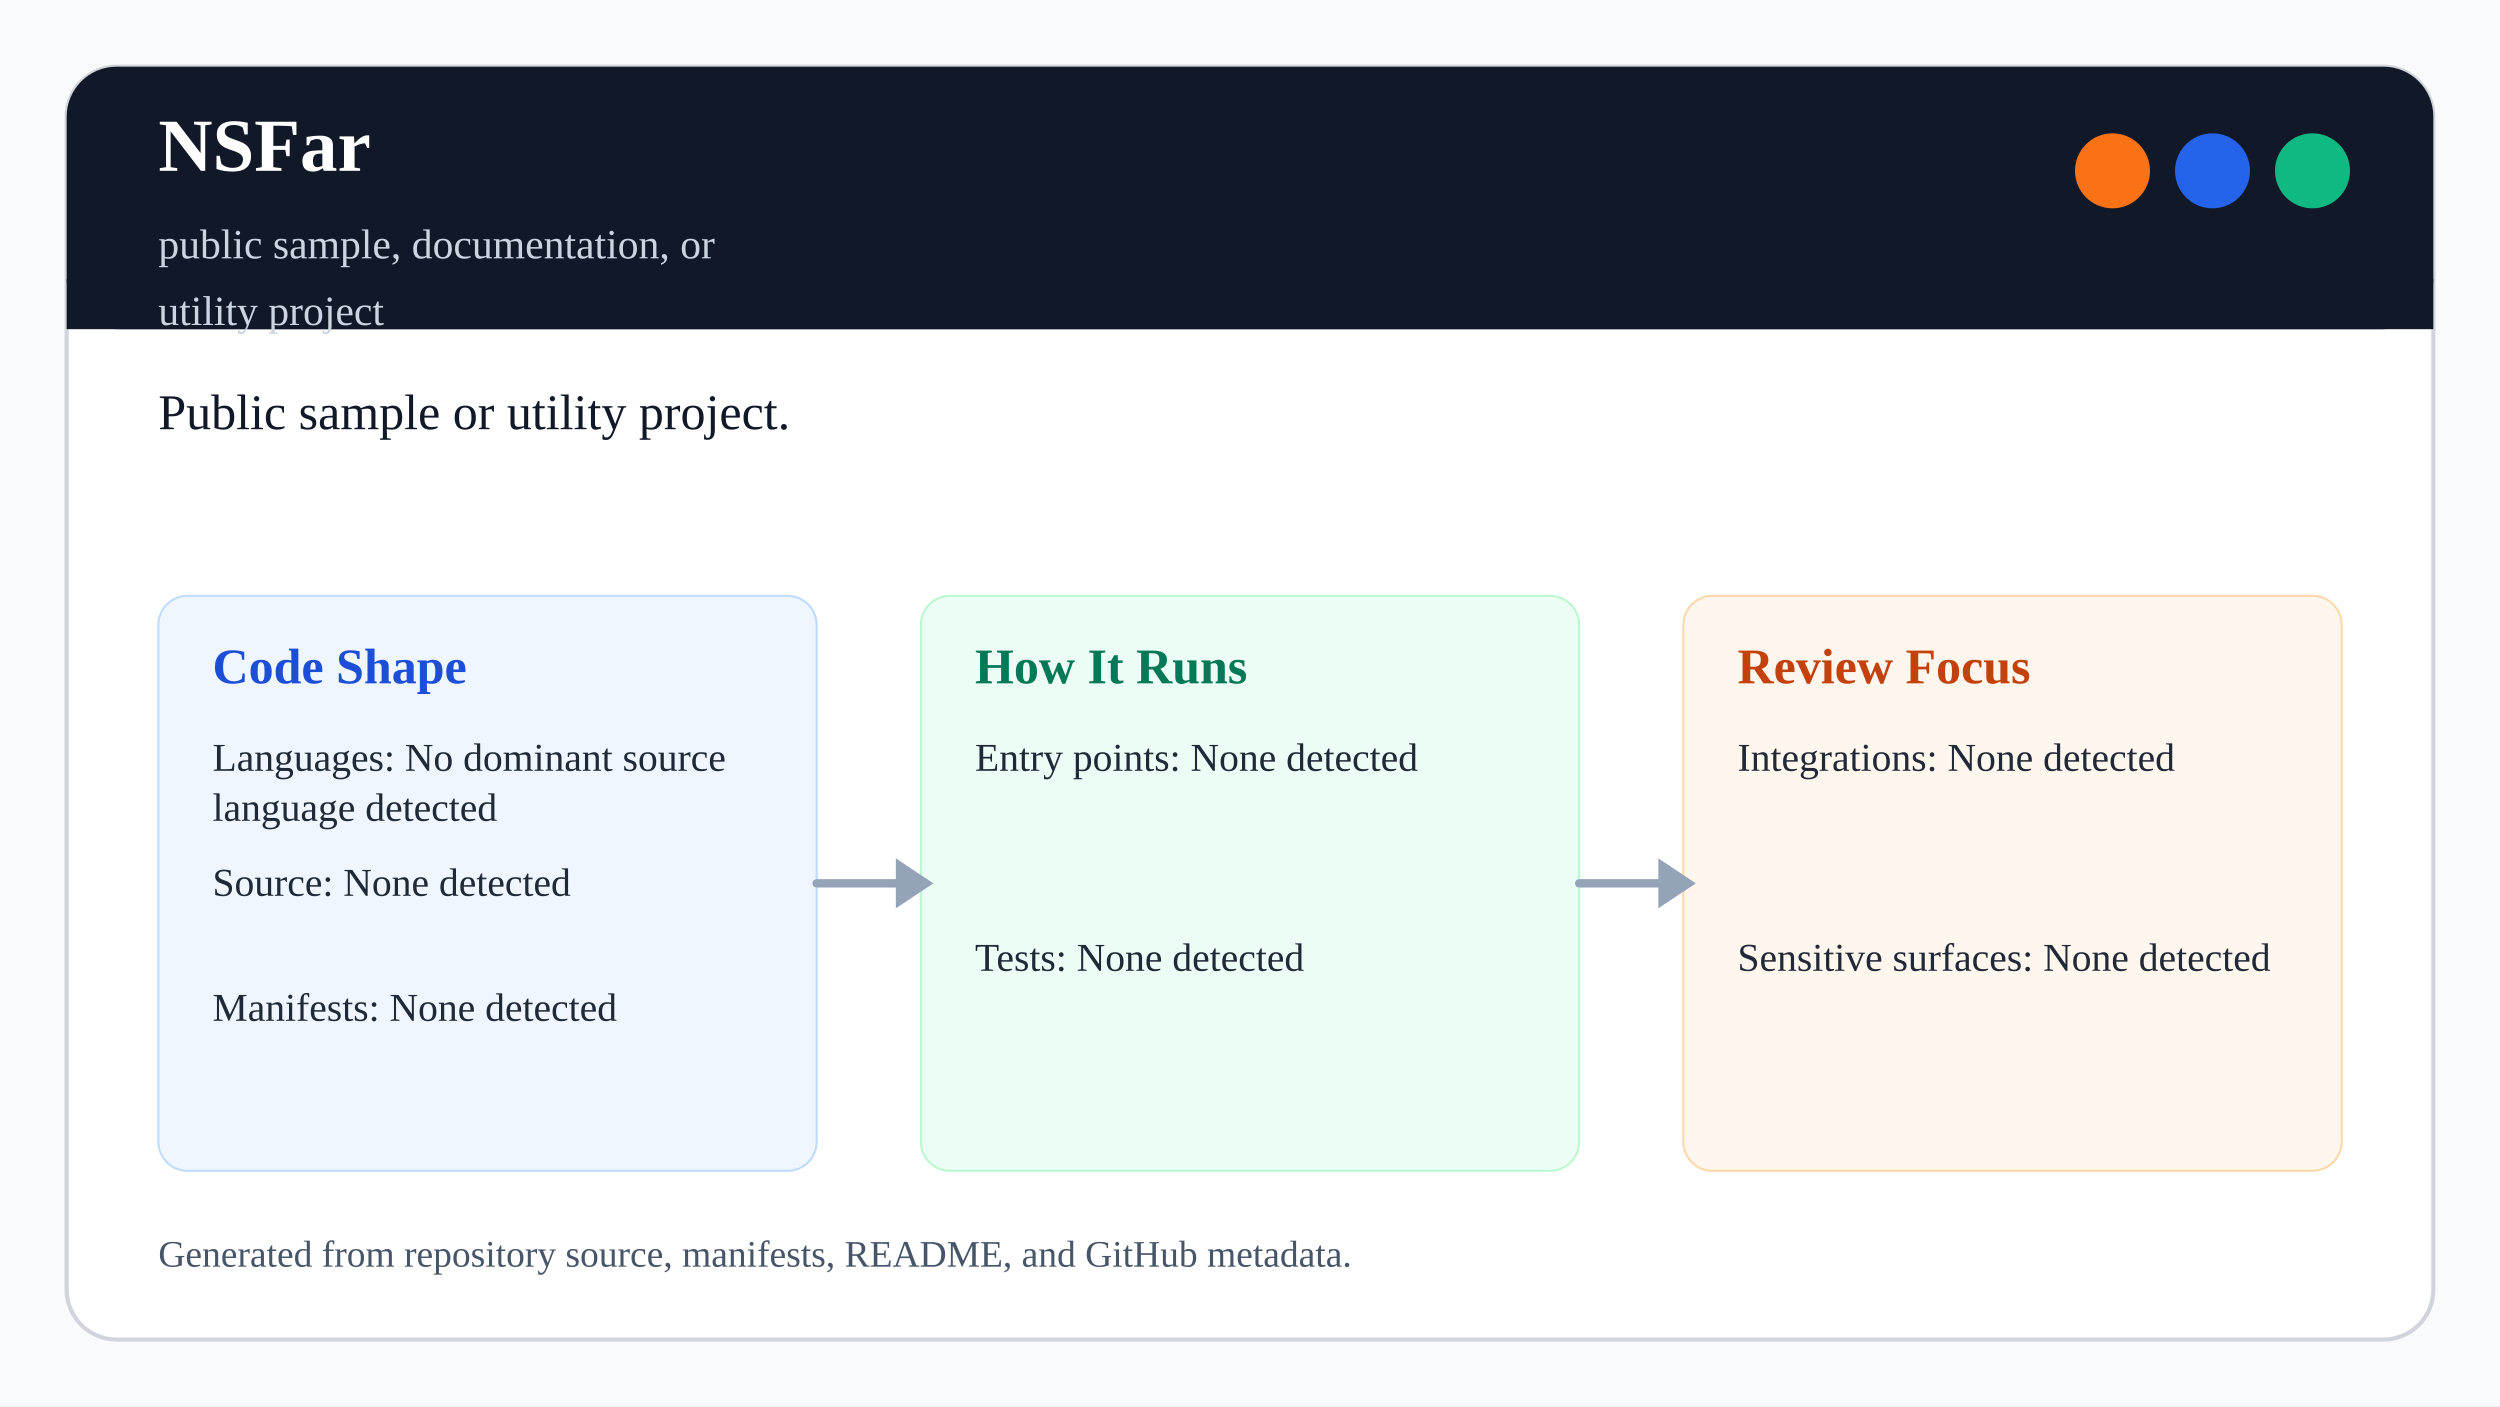
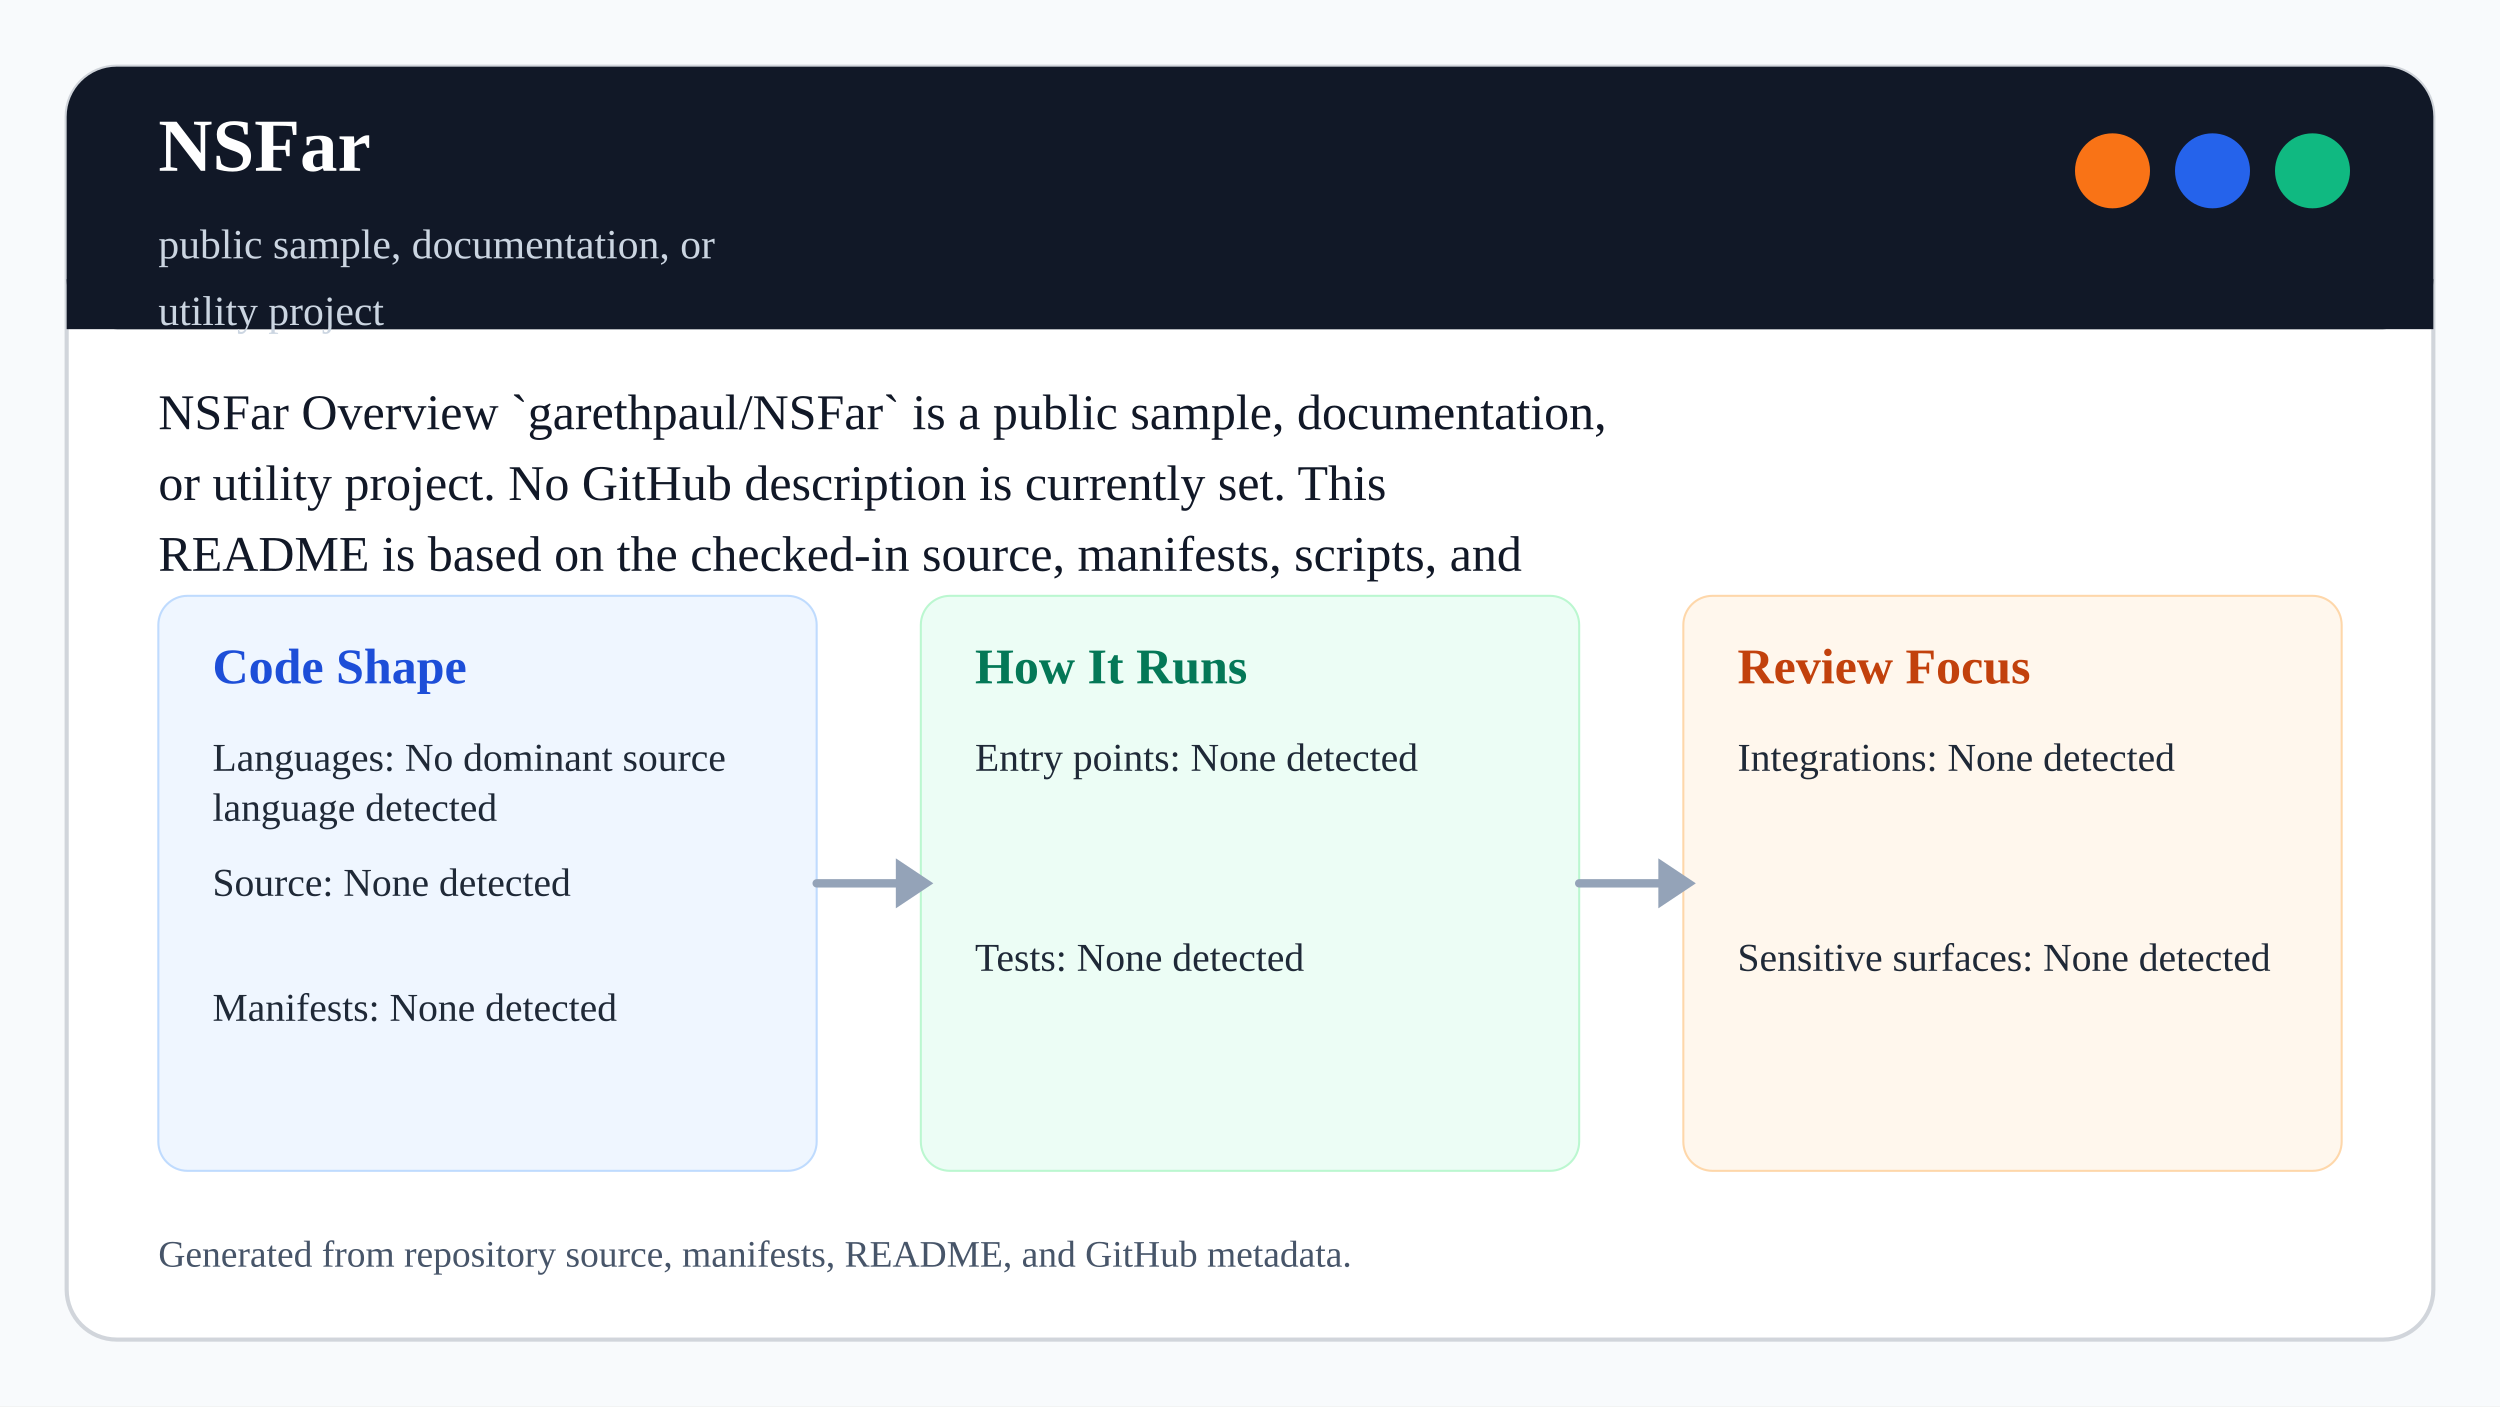
<svg xmlns="http://www.w3.org/2000/svg" width="1200" height="675" viewBox="0 0 1200 675" role="img" aria-labelledby="title desc">
  <rect width="1200" height="675" fill="#f8fafc" />
  <rect x="32" y="32" width="1136" height="611" rx="24" fill="#ffffff" stroke="#d1d5db" stroke-width="2" />
  <rect x="32" y="32" width="1136" height="126" rx="24" fill="#111827" />
  <path d="M32 134h1136v24H32z" fill="#111827" />
  <circle cx="1062" cy="82" r="18" fill="#2563eb" />
  <circle cx="1110" cy="82" r="18" fill="#10b981" />
  <circle cx="1014" cy="82" r="18" fill="#f97316" />
  <text x="76" y="82" font-size="36" fill="#ffffff" font-weight="700">NSFar</text>
  <text x="76" y="124" font-size="20" fill="#cbd5e1">public sample, documentation, or</text>
  <text x="76" y="156" font-size="20" fill="#cbd5e1">utility project</text>
-   <text x="76" y="206" font-size="24" fill="#111827">Public sample or utility project.</text>
+   <text x="76" y="206" font-size="24" fill="#111827">NSFar Overview `garethpaul/NSFar` is a public sample, documentation,</text>
+   <text x="76" y="240" font-size="24" fill="#111827">or utility project. No GitHub description is currently set. This</text>
+   <text x="76" y="274" font-size="24" fill="#111827">README is based on the checked-in source, manifests, scripts, and</text>
  <rect x="76" y="286" width="316" height="276" rx="14" fill="#eff6ff" stroke="#bfdbfe" />
  <text x="102" y="328" font-size="24" font-weight="700" fill="#1d4ed8">Code Shape</text>
  <text x="102" y="370" font-size="19" fill="#1f2937">Languages: No dominant source</text>
  <text x="102" y="394" font-size="19" fill="#1f2937">language detected</text>
  <text x="102" y="430" font-size="19" fill="#1f2937">Source: None detected</text>
  <text x="102" y="490" font-size="19" fill="#1f2937">Manifests: None detected</text>
  <rect x="442" y="286" width="316" height="276" rx="14" fill="#ecfdf5" stroke="#bbf7d0" />
  <text x="468" y="328" font-size="24" font-weight="700" fill="#047857">How It Runs</text>
  <text x="468" y="370" font-size="19" fill="#1f2937">Entry points: None detected</text>
  <text x="468" y="466" font-size="19" fill="#1f2937">Tests: None detected</text>
  <rect x="808" y="286" width="316" height="276" rx="14" fill="#fff7ed" stroke="#fed7aa" />
  <text x="834" y="328" font-size="24" font-weight="700" fill="#c2410c">Review Focus</text>
  <text x="834" y="370" font-size="19" fill="#1f2937">Integrations: None detected</text>
  <text x="834" y="466" font-size="19" fill="#1f2937">Sensitive surfaces: None detected</text>
  <path d="M392 424h50" stroke="#94a3b8" stroke-width="4" stroke-linecap="round" />
  <path d="M430 412l18 12-18 12z" fill="#94a3b8" />
  <path d="M758 424h50" stroke="#94a3b8" stroke-width="4" stroke-linecap="round" />
  <path d="M796 412l18 12-18 12z" fill="#94a3b8" />
  <text x="76" y="608" font-size="18" fill="#475569">Generated from repository source, manifests, README, and GitHub metadata.</text>
</svg>
